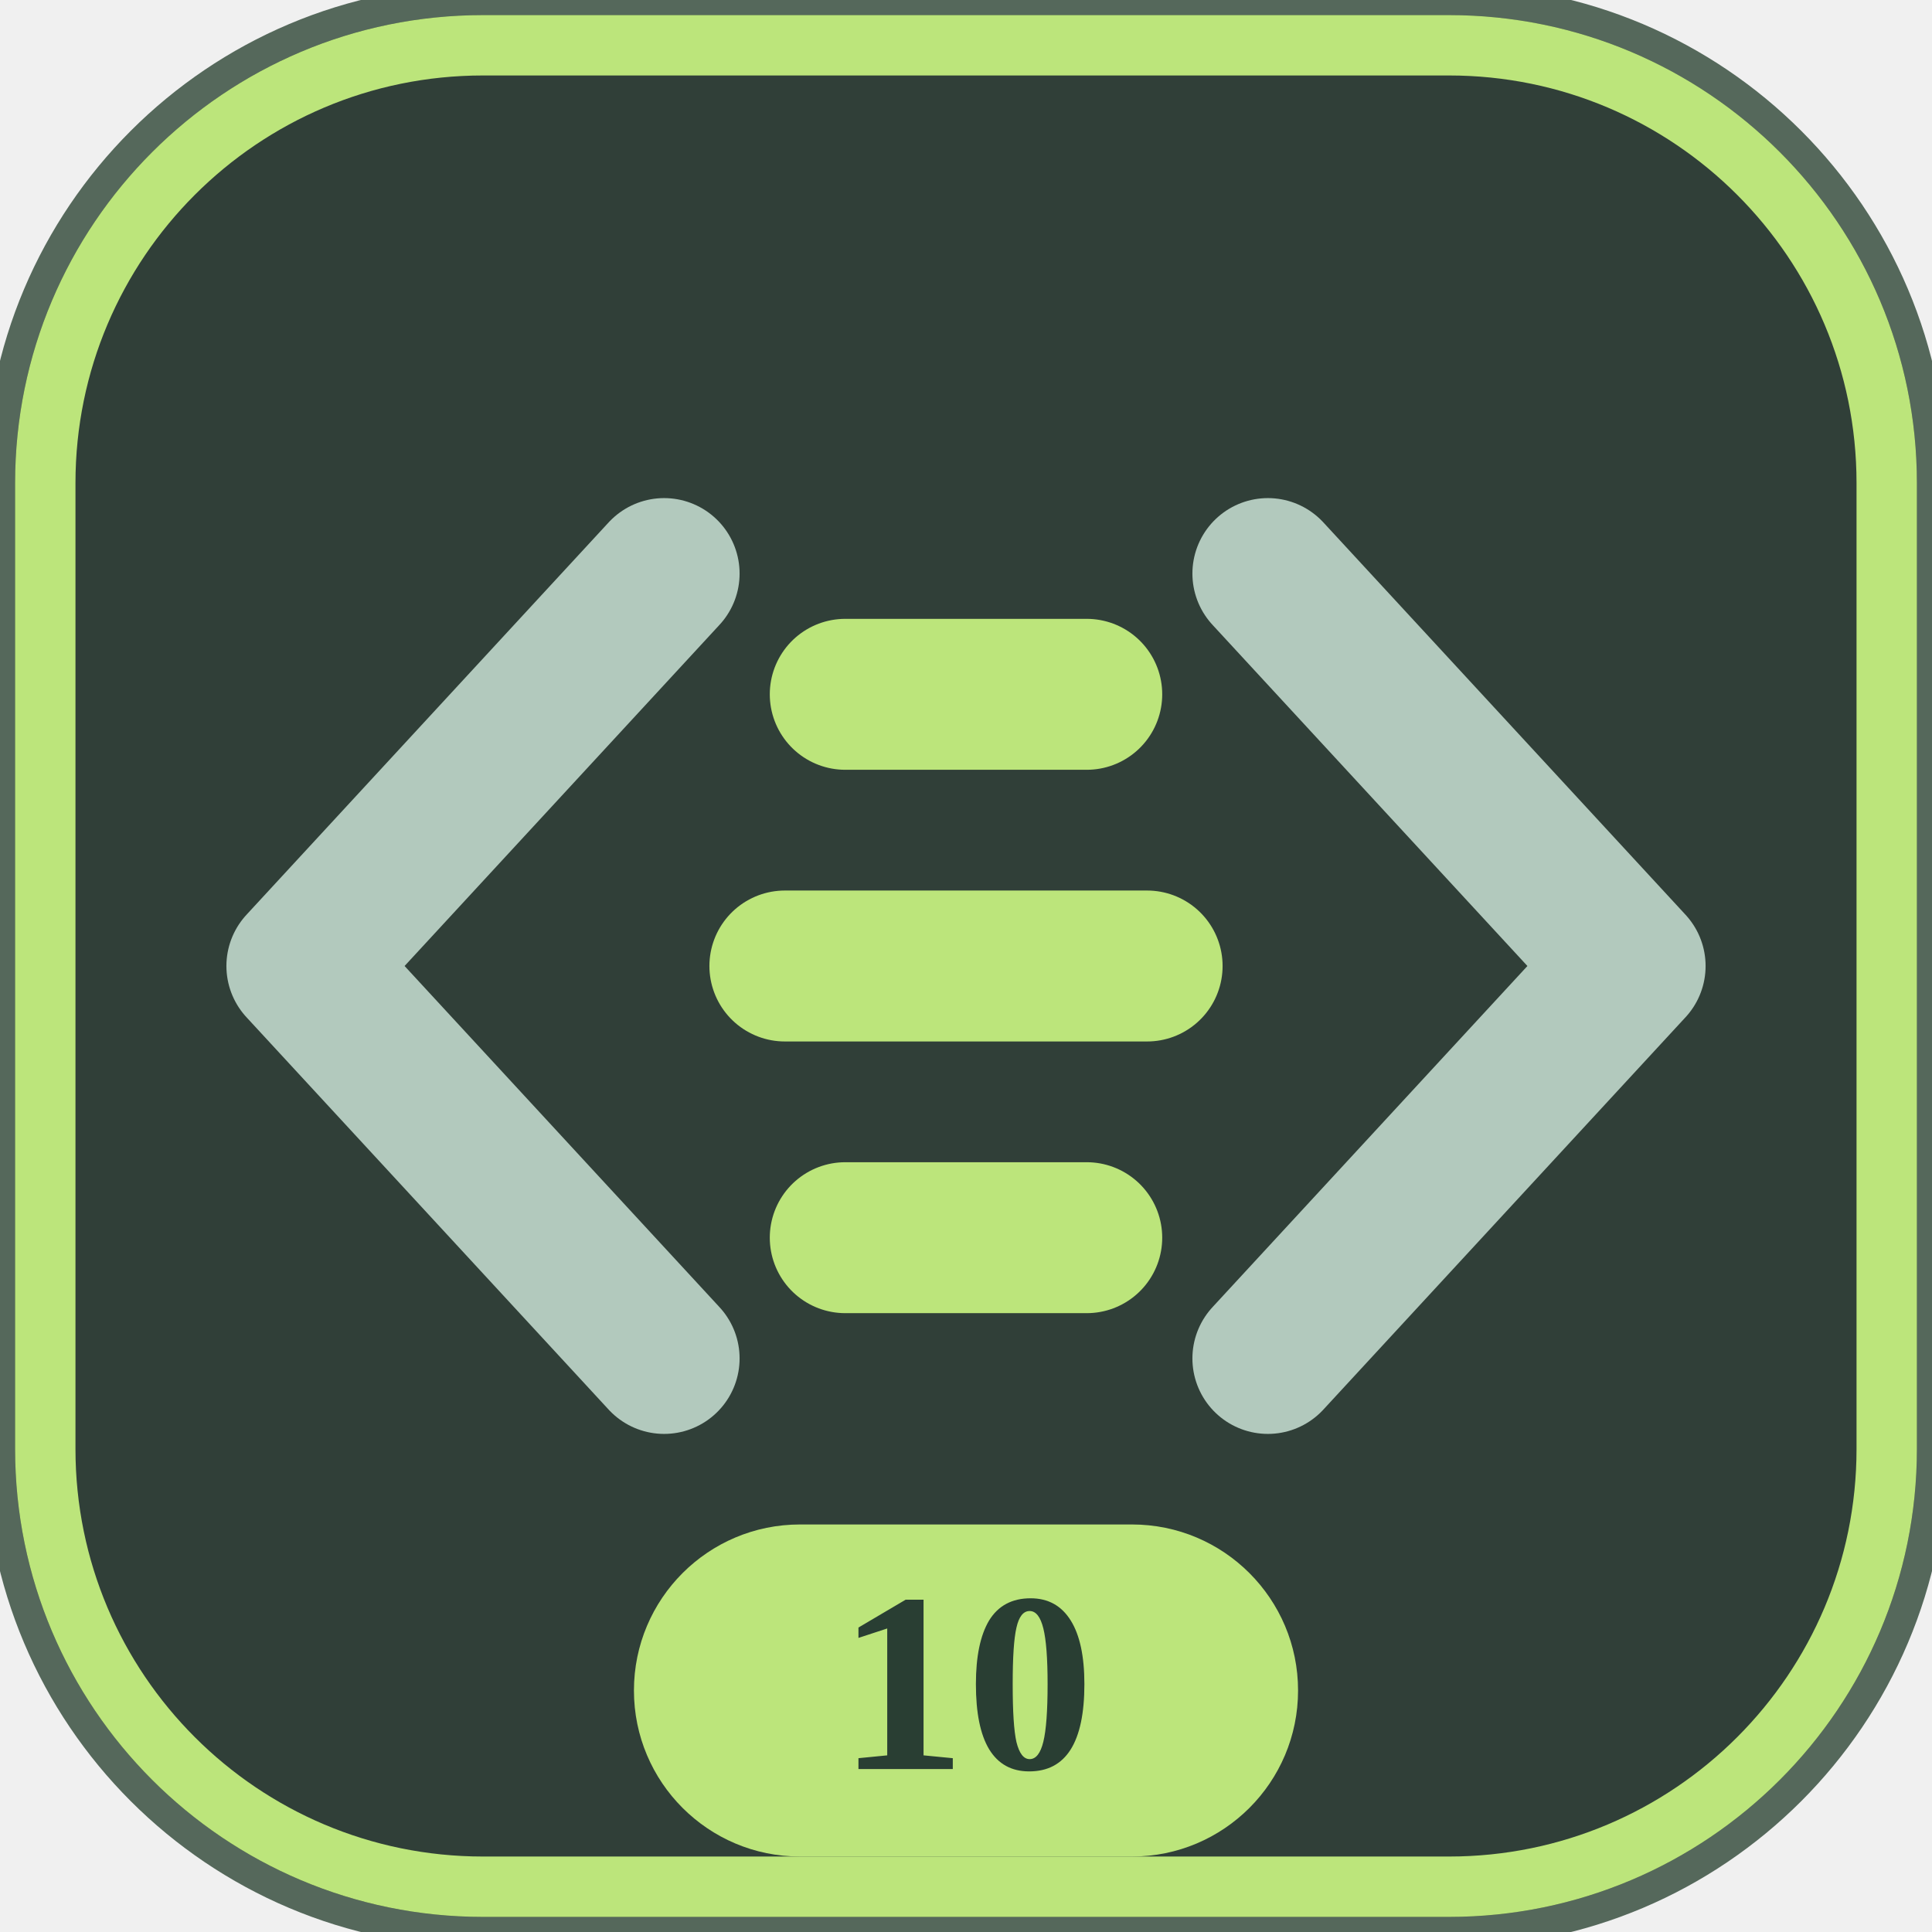
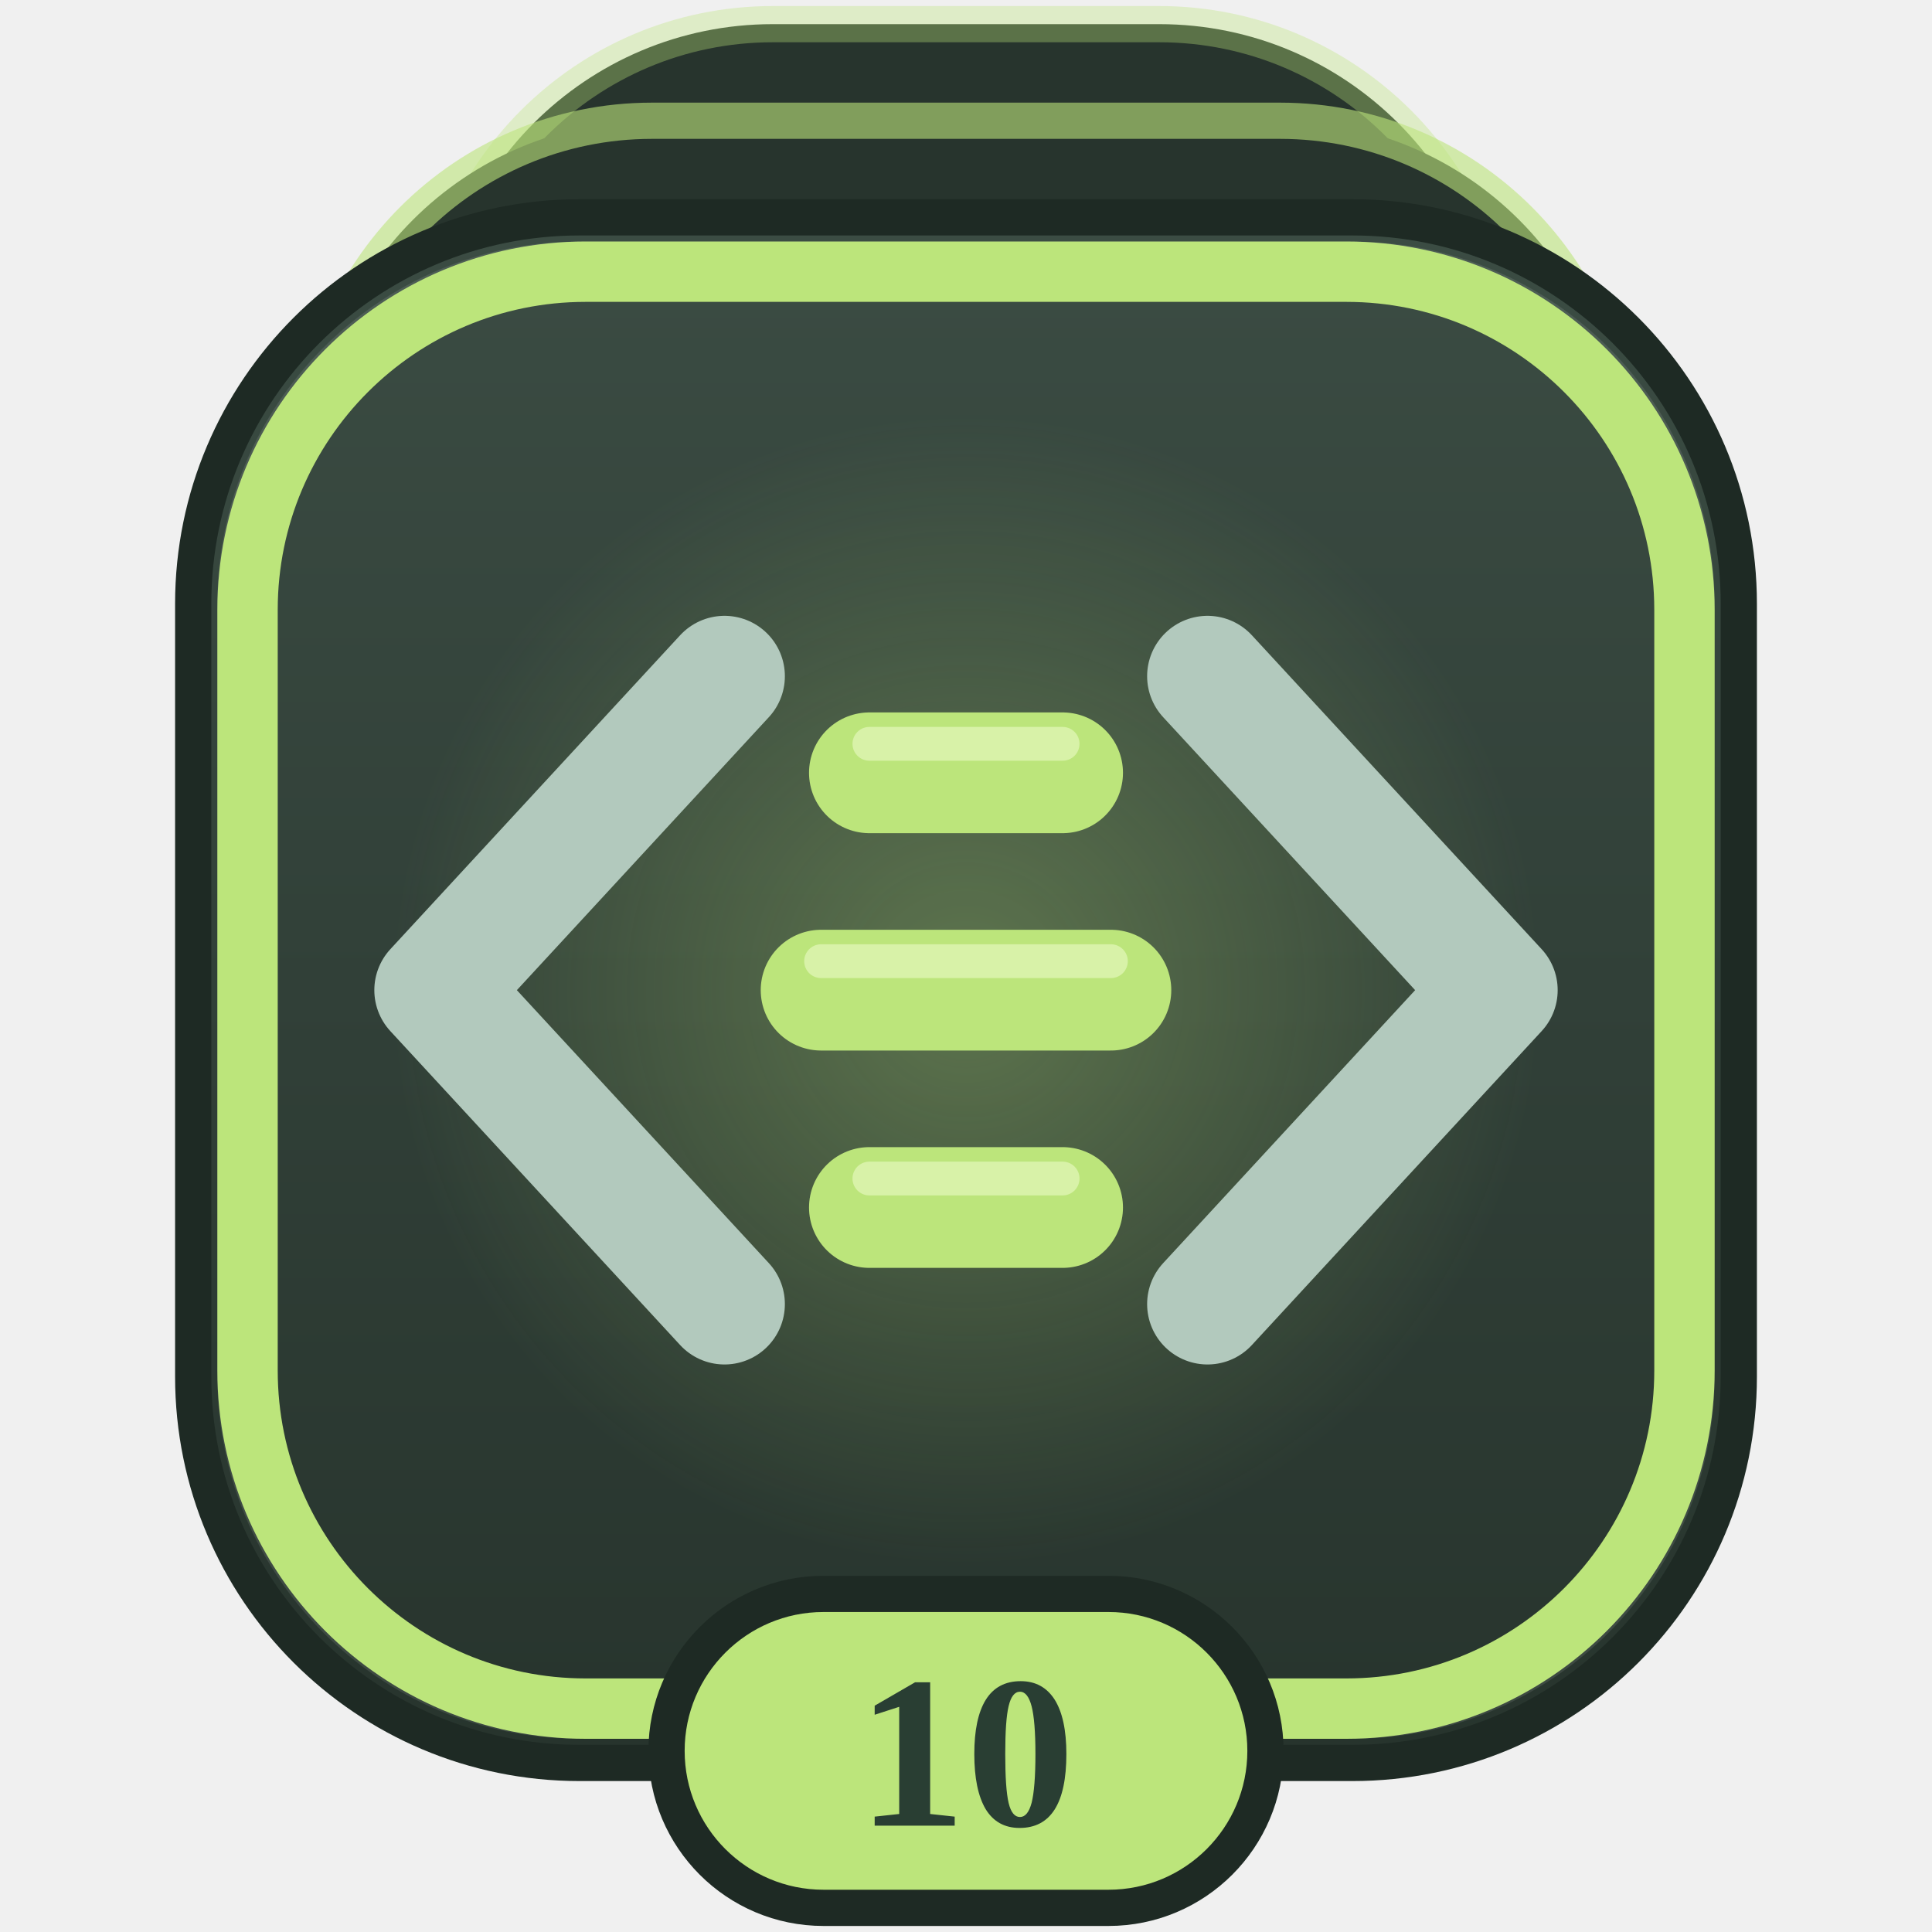
- <svg xmlns="http://www.w3.org/2000/svg" width="64" height="64" viewBox="0 0 64 64">
-   <rect id="Tile" width="64" height="64" rx="16" fill="#303F38" stroke="#55685B" stroke-width="1" />
-   <rect id="Kept rim" x="1.5" y="1.5" width="61" height="61" rx="14.5" fill="none" stroke="#BCE57B" stroke-width="2" />
-   <path id="Brackets" d="M22 19 10 32l12 13M42 19l12 13-12 13" fill="none" stroke="#B2C9BD" stroke-linecap="round" stroke-linejoin="round" stroke-width="5" />
-   <path id="Bar top lit" d="M28 23h8" stroke="#BCE57B" stroke-linecap="round" stroke-width="5" />
-   <path id="Bar mid lit" d="M26 32h12" stroke="#BCE57B" stroke-linecap="round" stroke-width="5" />
-   <path id="Bar bot lit" d="M28 41h8" stroke="#BCE57B" stroke-linecap="round" stroke-width="5" />
-   <g id="Count tab">
-     <rect x="21.0" y="50.5" width="22" height="11" rx="5.5" fill="#BCE57B" />
-     <text x="32" y="58.6" text-anchor="middle" font-family="Source Sans 3" font-weight="700" font-size="8.5" fill="#293E33">10</text>
+ <svg xmlns="http://www.w3.org/2000/svg" width="80" height="80" viewBox="0 0 80 80">
+   <defs>
+     <linearGradient id="enamelb3" x1="0" y1="0" x2="0" y2="1">
+       <stop offset="0" stop-color="#3B4C43" />
+       <stop offset="1" stop-color="#27342D" />
+     </linearGradient>
+     <radialGradient id="glowb3" cx="0.5" cy="0.5" r="0.5">
+       <stop offset="0" stop-color="#BCE57B" stop-opacity="0.32" />
+       <stop offset="1" stop-color="#BCE57B" stop-opacity="0" />
+     </radialGradient>
+     <linearGradient id="barb3" x1="0" y1="0" x2="0" y2="1">
+       <stop offset="0" stop-color="#D8F2A8" />
+       <stop offset="0.55" stop-color="#BCE57B" />
+     </linearGradient>
+   </defs>
+   <rect id="Stack 2" x="18" y="1" width="44" height="64" rx="14" fill="#27342D" stroke="#BCE57B" stroke-opacity="0.35" stroke-width="1.5" />
+   <rect id="Stack 1" x="13" y="5" width="54" height="64" rx="14" fill="#27342D" stroke="#BCE57B" stroke-opacity="0.6" stroke-width="1.5" />
+   <rect id="Tile" x="8" y="9" width="64" height="64" rx="16" fill="url(#enamelb3)" stroke="#1E2A24" stroke-width="1.5" />
+   <rect id="Highlight" x="9.5" y="10.5" width="61" height="61" rx="14.5" fill="none" stroke="#FFFFFF" stroke-opacity="0.10" stroke-width="1" />
+   <circle id="Glow" cx="40" cy="41" r="24" fill="url(#glowb3)" />
+   <rect id="Kept rim" x="10.25" y="11.25" width="59.5" height="59.5" rx="14" fill="none" stroke="#BCE57B" stroke-width="2.5" />
+   <path id="Brackets" d="M30 28 18 41l12 13M50 28l12 13-12 13" transform="translate(0 0)" fill="none" stroke="#B2C9BD" stroke-linecap="round" stroke-linejoin="round" stroke-width="5" />
+   <g id="Bar top">
+     <path d="M36 32h8" stroke="#BCE57B" stroke-linecap="round" stroke-width="5" />
+     <path d="M36 30.8h8" stroke="#D8F2A8" stroke-linecap="round" stroke-width="1.4" />
+   </g>
+   <g id="Bar mid">
+     <path d="M34 41h12" stroke="#BCE57B" stroke-linecap="round" stroke-width="5" />
+     <path d="M34 39.8h12" stroke="#D8F2A8" stroke-linecap="round" stroke-width="1.4" />
+   </g>
+   <g id="Bar bot">
+     <path d="M36 50h8" stroke="#BCE57B" stroke-linecap="round" stroke-width="5" />
+     <path d="M36 48.8h8" stroke="#D8F2A8" stroke-linecap="round" stroke-width="1.4" />
+   </g>
+   <g id="Tag">
+     <rect x="27.6" y="66" width="24.8" height="13" rx="6.5" fill="#BCE57B" stroke="#1E2A24" stroke-width="1.5" />
+     <text x="40" y="75.6" text-anchor="middle" font-family="Source Sans 3" font-weight="800" font-size="9" fill="#293E33">10</text>
  </g>
</svg>
